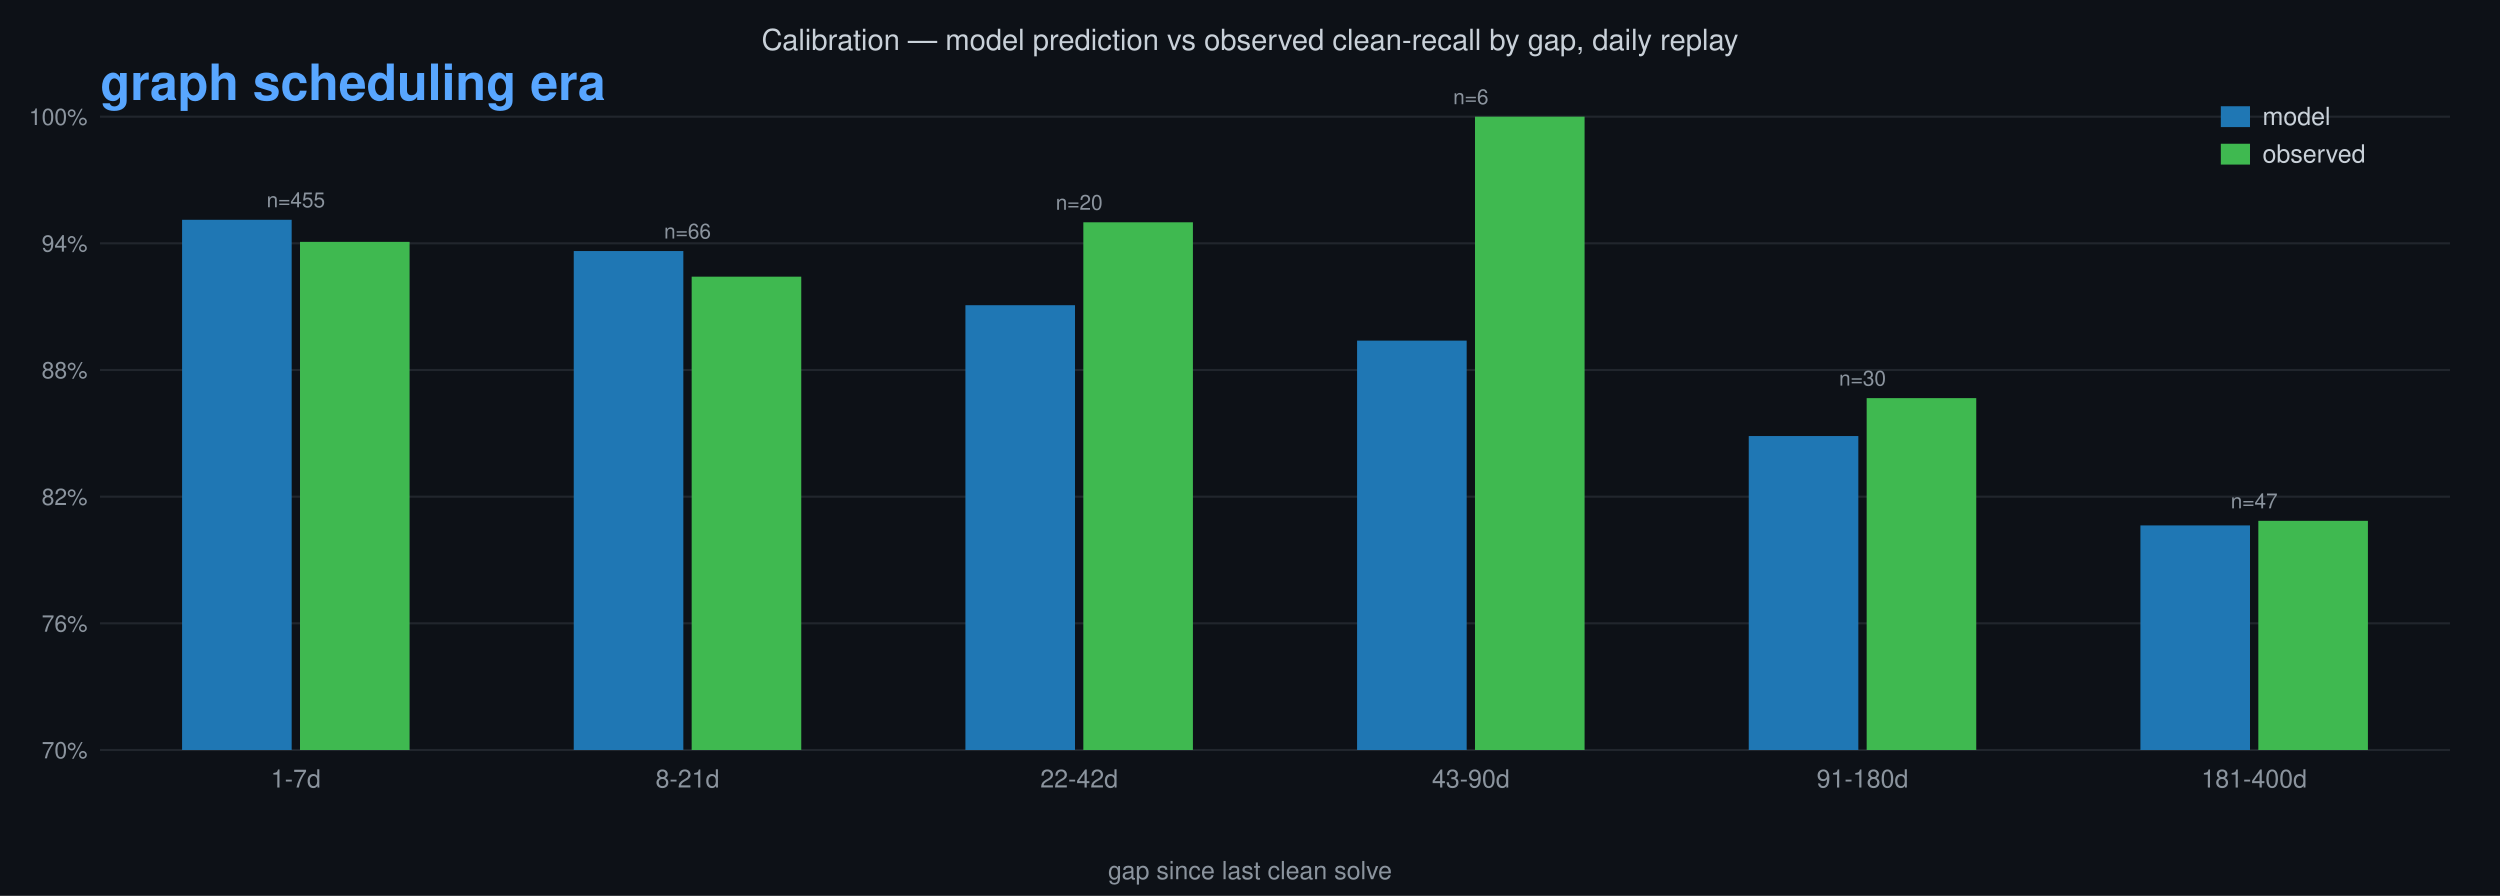
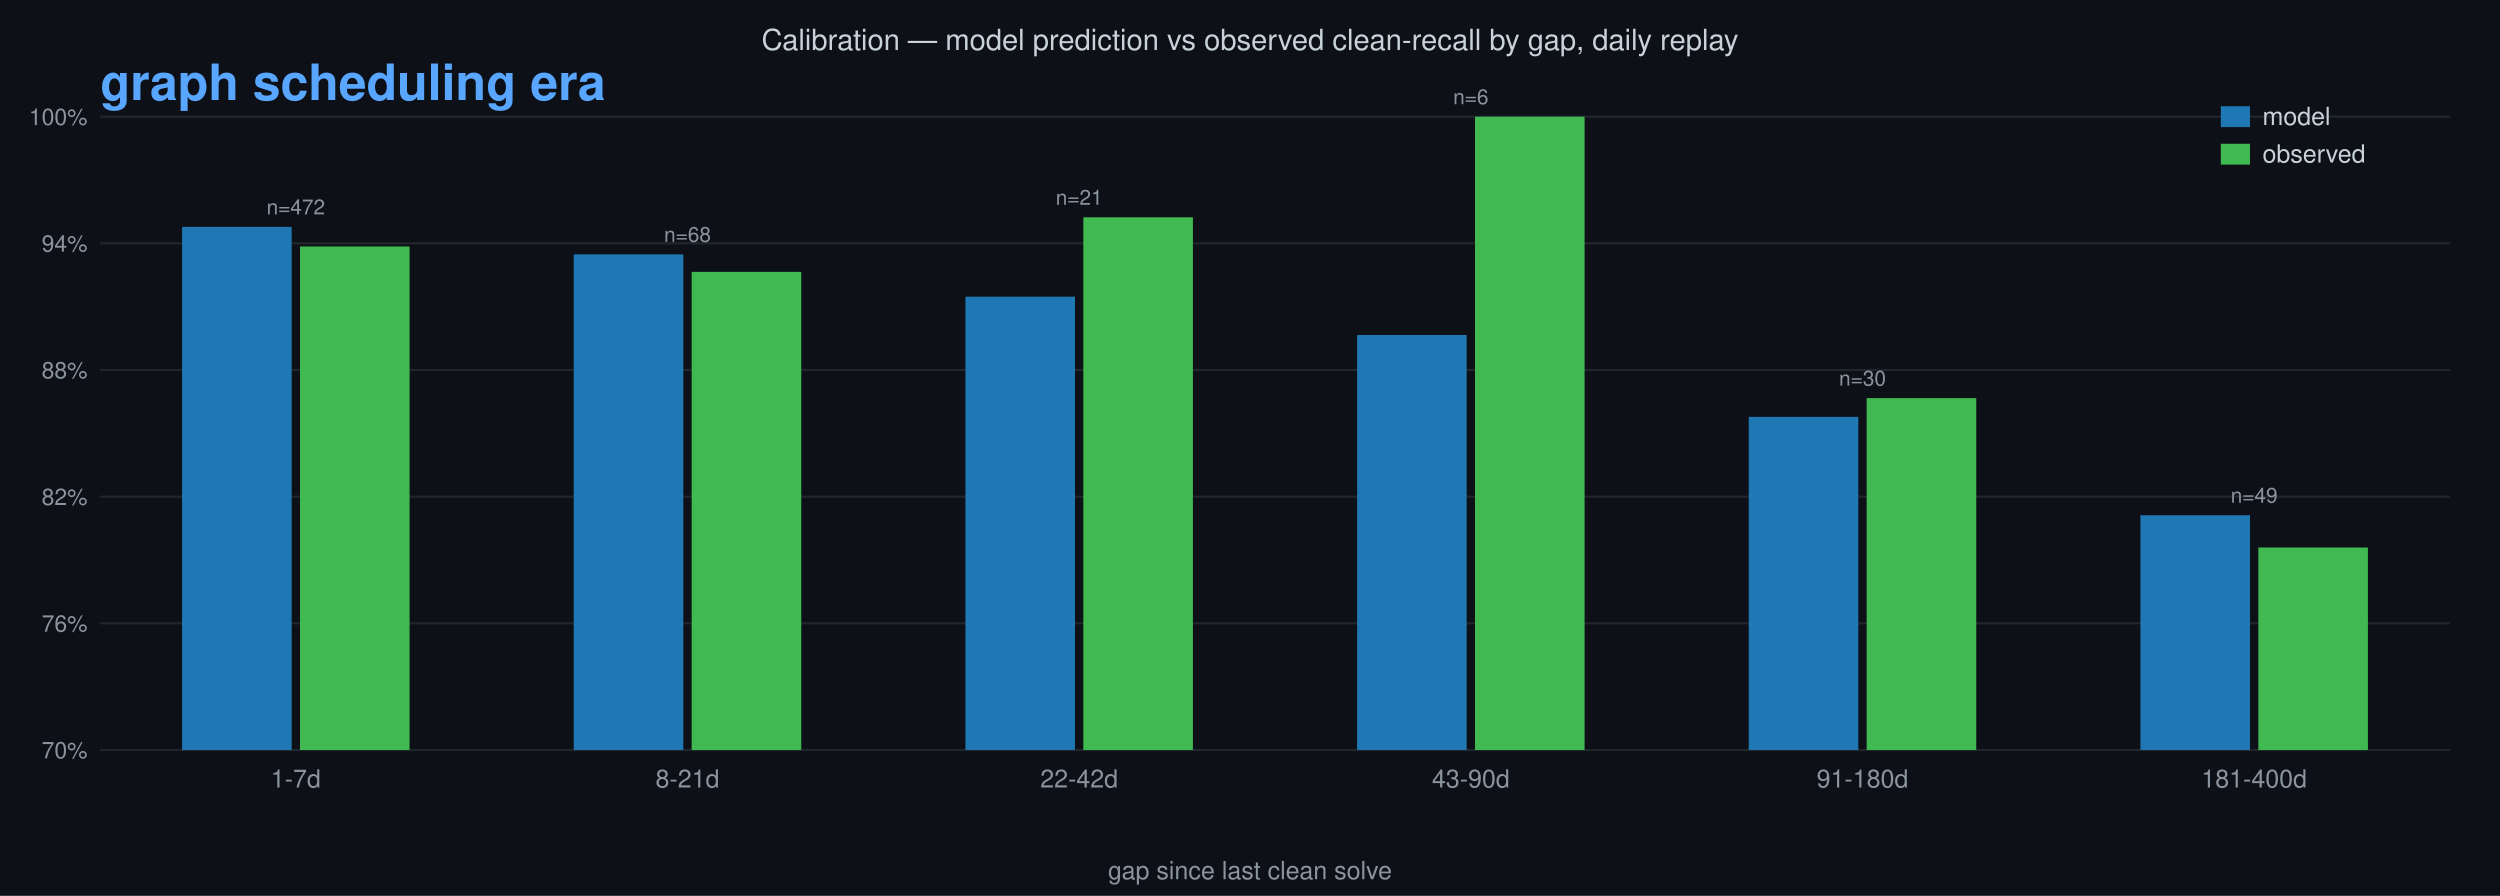
<svg xmlns="http://www.w3.org/2000/svg" viewBox="0 0 1200 430" font-family="Helvetica,sans-serif">
  <rect width="1200" height="430" fill="#0d1117" />
  <text x="600" y="24" text-anchor="middle" font-size="14" fill="#c9d1d9">Calibration — model prediction vs observed clean-recall by gap, daily replay</text>
-   <text x="48" y="48" text-anchor="start" font-size="24" font-weight="bold" fill="#8b949e" opacity="0">pre graph scheduling era<animate attributeName="opacity" calcMode="discrete" values="1;0" keyTimes="0;0.787" dur="10.0s" repeatCount="indefinite" />
+   <text x="48" y="48" text-anchor="start" font-size="24" font-weight="bold" fill="#8b949e" opacity="0">pre graph scheduling era<animate attributeName="opacity" calcMode="discrete" values="1;0" keyTimes="0;0.782" dur="10.0s" repeatCount="indefinite" />
  </text>
-   <text x="48" y="48" text-anchor="start" font-size="24" font-weight="bold" fill="#58a6ff" opacity="1">graph scheduling era<animate attributeName="opacity" calcMode="discrete" values="0;1" keyTimes="0;0.787" dur="10.0s" repeatCount="indefinite" />
+   <text x="48" y="48" text-anchor="start" font-size="24" font-weight="bold" fill="#58a6ff" opacity="1">graph scheduling era<animate attributeName="opacity" calcMode="discrete" values="0;1" keyTimes="0;0.782" dur="10.0s" repeatCount="indefinite" />
  </text>
  <line x1="48" y1="360.0" x2="1176" y2="360.0" stroke="#21262d" stroke-width="1" />
  <text x="42" y="364.0" text-anchor="end" font-size="11" fill="#8b949e">70%</text>
  <line x1="48" y1="299.2" x2="1176" y2="299.2" stroke="#21262d" stroke-width="1" />
  <text x="42" y="303.2" text-anchor="end" font-size="11" fill="#8b949e">76%</text>
  <line x1="48" y1="238.4" x2="1176" y2="238.4" stroke="#21262d" stroke-width="1" />
  <text x="42" y="242.4" text-anchor="end" font-size="11" fill="#8b949e">82%</text>
  <line x1="48" y1="177.6" x2="1176" y2="177.6" stroke="#21262d" stroke-width="1" />
  <text x="42" y="181.6" text-anchor="end" font-size="11" fill="#8b949e">88%</text>
  <line x1="48" y1="116.8" x2="1176" y2="116.8" stroke="#21262d" stroke-width="1" />
  <text x="42" y="120.8" text-anchor="end" font-size="11" fill="#8b949e">94%</text>
  <line x1="48" y1="56.0" x2="1176" y2="56.0" stroke="#21262d" stroke-width="1" />
  <text x="42" y="60.0" text-anchor="end" font-size="11" fill="#8b949e">100%</text>
-   <rect x="87.4" y="105.5" width="52.6" height="254.5" fill="#1f77b4">
-     <animate attributeName="y" calcMode="discrete" values="360.0;101.4;102.2;101.8;102.1;102.3;102.4;102.6;103.3;103.1;103.3;103.4;103.5;103.4;103.5;103.4;103.5;103.4;103.5;103.6;103.7;103.8;103.9;104.0;104.1;104.0;104.1;104.0;104.1;104.4;104.5;104.6;104.7;104.8;105.1;105.3;105.5" keyTimes="0;0.005;0.009;0.023;0.035;0.039;0.047;0.049;0.064;0.071;0.075;0.084;0.12;0.15;0.211;0.254;0.273;0.3;0.316;0.356;0.382;0.42;0.451;0.462;0.551;0.564;0.661;0.713;0.714;0.843;0.865;0.875;0.881;0.898;0.901;0.91;0.916" dur="10.0s" repeatCount="indefinite" />
-     <animate attributeName="height" calcMode="discrete" values="0.0;258.6;257.8;258.2;257.9;257.7;257.6;257.4;256.7;256.9;256.7;256.6;256.5;256.6;256.5;256.6;256.5;256.6;256.5;256.4;256.3;256.2;256.1;256.0;255.9;256.0;255.9;256.0;255.9;255.6;255.5;255.4;255.3;255.2;254.9;254.7;254.5" keyTimes="0;0.005;0.009;0.023;0.035;0.039;0.047;0.049;0.064;0.071;0.075;0.084;0.12;0.15;0.211;0.254;0.273;0.3;0.316;0.356;0.382;0.42;0.451;0.462;0.551;0.564;0.661;0.713;0.714;0.843;0.865;0.875;0.881;0.898;0.901;0.91;0.916" dur="10.0s" repeatCount="indefinite" />
+   <rect x="87.4" y="108.9" width="52.6" height="251.1" fill="#1f77b4">
+     <animate attributeName="y" calcMode="discrete" values="360.0;106.5;107.2;106.9;107.1;107.4;107.5;107.7;108.3;108.2;108.3;108.4;108.5;108.4;108.3;108.4;108.3;108.4;108.3;108.4;108.5;108.4;108.5;108.6;108.5;108.6;108.5;108.6;108.5;108.6;108.7;108.8;108.9" keyTimes="0;0.005;0.009;0.022;0.035;0.038;0.047;0.049;0.064;0.071;0.075;0.084;0.119;0.149;0.196;0.21;0.253;0.272;0.299;0.314;0.38;0.39;0.408;0.46;0.496;0.517;0.53;0.548;0.561;0.838;0.896;0.905;0.915" dur="10.0s" repeatCount="indefinite" />
+     <animate attributeName="height" calcMode="discrete" values="0.0;253.5;252.8;253.1;252.9;252.6;252.5;252.3;251.7;251.8;251.7;251.6;251.5;251.6;251.7;251.6;251.7;251.6;251.7;251.6;251.5;251.6;251.5;251.4;251.5;251.4;251.5;251.4;251.5;251.4;251.3;251.2;251.1" keyTimes="0;0.005;0.009;0.022;0.035;0.038;0.047;0.049;0.064;0.071;0.075;0.084;0.119;0.149;0.196;0.21;0.253;0.272;0.299;0.314;0.38;0.39;0.408;0.46;0.496;0.517;0.53;0.548;0.561;0.838;0.896;0.905;0.915" dur="10.0s" repeatCount="indefinite" />
  </rect>
-   <rect x="144.0" y="116.1" width="52.6" height="243.9" fill="#3fb950">
-     <animate attributeName="y" calcMode="discrete" values="360.0;56.0;69.7;67.8;67.0;66.4;66.0;65.0;64.1;63.7;63.2;76.4;75.9;81.3;80.0;78.8;78.1;77.6;77.0;76.0;75.2;83.4;82.2;81.1;80.4;79.5;78.7;78.4;77.9;80.5;80.1;79.7;79.3;82.1;81.3;80.7;79.9;79.7;79.2;81.5;80.9;80.5;80.3;80.1;80.0;79.9;79.7;79.6;79.5;79.4;79.3;79.2;84.1;83.7;83.5;83.3;87.8;90.0;96.5;102.9;104.6;104.5;112.9;116.8;116.1" keyTimes="0;0.005;0.12;0.15;0.165;0.18;0.197;0.211;0.254;0.273;0.289;0.316;0.325;0.339;0.356;0.368;0.382;0.392;0.402;0.41;0.42;0.43;0.441;0.451;0.462;0.474;0.488;0.499;0.51;0.52;0.533;0.542;0.551;0.564;0.574;0.593;0.609;0.619;0.627;0.633;0.644;0.653;0.661;0.709;0.714;0.733;0.77;0.797;0.802;0.809;0.818;0.825;0.833;0.843;0.85;0.856;0.865;0.875;0.881;0.89;0.895;0.898;0.901;0.91;0.916" dur="10.0s" repeatCount="indefinite" />
-     <animate attributeName="height" calcMode="discrete" values="0.0;304.0;290.3;292.2;293.0;293.6;294.0;295.0;295.9;296.3;296.8;283.6;284.1;278.7;280.0;281.2;281.9;282.4;283.0;284.0;284.8;276.6;277.8;278.9;279.6;280.5;281.3;281.6;282.1;279.5;279.9;280.3;280.7;277.9;278.7;279.3;280.1;280.3;280.8;278.5;279.1;279.5;279.7;279.9;280.0;280.1;280.3;280.4;280.5;280.6;280.7;280.8;275.9;276.3;276.5;276.7;272.2;270.0;263.5;257.1;255.4;255.5;247.1;243.2;243.9" keyTimes="0;0.005;0.12;0.15;0.165;0.18;0.197;0.211;0.254;0.273;0.289;0.316;0.325;0.339;0.356;0.368;0.382;0.392;0.402;0.41;0.42;0.43;0.441;0.451;0.462;0.474;0.488;0.499;0.51;0.52;0.533;0.542;0.551;0.564;0.574;0.593;0.609;0.619;0.627;0.633;0.644;0.653;0.661;0.709;0.714;0.733;0.77;0.797;0.802;0.809;0.818;0.825;0.833;0.843;0.85;0.856;0.865;0.875;0.881;0.89;0.895;0.898;0.901;0.91;0.916" dur="10.0s" repeatCount="indefinite" />
+   <rect x="144.0" y="118.3" width="52.6" height="241.7" fill="#3fb950">
+     <animate attributeName="y" calcMode="discrete" values="360.0;56.0;69.7;67.8;67.0;66.4;66.0;65.0;64.1;63.7;63.2;76.4;75.9;81.3;80.0;78.8;78.1;77.6;77.0;75.9;75.1;87.5;85.9;84.7;83.9;82.8;81.8;81.4;80.9;83.4;82.9;82.5;82.0;84.7;83.8;83.2;82.4;82.1;81.5;83.8;83.2;82.7;82.5;82.3;82.2;82.1;82.0;81.9;81.7;81.6;81.5;81.3;86.1;85.7;85.5;85.2;89.7;91.8;98.2;104.5;106.1;106.0;114.3;118.1;116.9;118.3" keyTimes="0;0.005;0.119;0.149;0.164;0.179;0.196;0.21;0.253;0.272;0.288;0.314;0.323;0.337;0.354;0.366;0.38;0.39;0.399;0.408;0.418;0.427;0.439;0.449;0.46;0.472;0.485;0.496;0.507;0.517;0.53;0.539;0.548;0.561;0.57;0.59;0.605;0.615;0.624;0.63;0.641;0.65;0.658;0.705;0.71;0.729;0.734;0.765;0.792;0.805;0.813;0.821;0.828;0.838;0.845;0.852;0.86;0.87;0.876;0.885;0.89;0.894;0.896;0.905;0.911;0.915" dur="10.0s" repeatCount="indefinite" />
+     <animate attributeName="height" calcMode="discrete" values="0.0;304.0;290.3;292.2;293.0;293.6;294.0;295.0;295.9;296.3;296.8;283.6;284.1;278.7;280.0;281.2;281.9;282.4;283.0;284.1;284.9;272.5;274.1;275.3;276.1;277.2;278.2;278.6;279.1;276.6;277.1;277.5;278.0;275.3;276.2;276.8;277.6;277.9;278.5;276.2;276.8;277.3;277.5;277.7;277.8;277.9;278.0;278.1;278.3;278.4;278.5;278.7;273.9;274.3;274.5;274.8;270.3;268.2;261.8;255.5;253.9;254.0;245.7;241.9;243.1;241.7" keyTimes="0;0.005;0.119;0.149;0.164;0.179;0.196;0.21;0.253;0.272;0.288;0.314;0.323;0.337;0.354;0.366;0.38;0.39;0.399;0.408;0.418;0.427;0.439;0.449;0.46;0.472;0.485;0.496;0.507;0.517;0.53;0.539;0.548;0.561;0.57;0.59;0.605;0.615;0.624;0.63;0.641;0.65;0.658;0.705;0.71;0.729;0.734;0.765;0.792;0.805;0.813;0.821;0.828;0.838;0.845;0.852;0.86;0.87;0.876;0.885;0.89;0.894;0.896;0.905;0.911;0.915" dur="10.0s" repeatCount="indefinite" />
  </rect>
  <text x="142.0" y="378" text-anchor="middle" font-size="12" fill="#8b949e">1-7d</text>
-   <text x="142.0" y="99.5" text-anchor="middle" font-size="10" fill="#8b949e" opacity="1">n=455<animate attributeName="opacity" calcMode="discrete" values="0;1" keyTimes="0;0.916" dur="10.0s" repeatCount="indefinite" />
+   <text x="142.0" y="102.9" text-anchor="middle" font-size="10" fill="#8b949e" opacity="1">n=472<animate attributeName="opacity" calcMode="discrete" values="0;1" keyTimes="0;0.915" dur="10.0s" repeatCount="indefinite" />
  </text>
-   <rect x="275.4" y="120.5" width="52.6" height="239.5" fill="#1f77b4">
-     <animate attributeName="y" calcMode="discrete" values="360.0;111.0;112.8;112.2;113.1;113.7;114.8;114.5;115.9;116.5;117.1;117.3;116.9;117.3;118.3;118.0;117.8;117.9;117.7;117.6;117.3;118.2;118.4;118.1;118.3;118.4;118.3;118.2;118.3;118.2;118.5;118.4;118.3;118.5;118.9;120.5" keyTimes="0;0.059;0.071;0.075;0.088;0.108;0.12;0.15;0.18;0.211;0.254;0.273;0.289;0.325;0.339;0.356;0.368;0.382;0.392;0.402;0.41;0.42;0.43;0.441;0.451;0.462;0.52;0.542;0.593;0.653;0.666;0.865;0.881;0.901;0.91;0.916" dur="10.0s" repeatCount="indefinite" />
-     <animate attributeName="height" calcMode="discrete" values="0.0;249.0;247.2;247.8;246.9;246.3;245.2;245.5;244.1;243.5;242.9;242.7;243.1;242.7;241.7;242.0;242.2;242.1;242.3;242.4;242.7;241.8;241.6;241.9;241.7;241.6;241.7;241.8;241.7;241.8;241.5;241.6;241.7;241.5;241.1;239.5" keyTimes="0;0.059;0.071;0.075;0.088;0.108;0.12;0.15;0.18;0.211;0.254;0.273;0.289;0.325;0.339;0.356;0.368;0.382;0.392;0.402;0.41;0.42;0.43;0.441;0.451;0.462;0.52;0.542;0.593;0.653;0.666;0.865;0.881;0.901;0.91;0.916" dur="10.0s" repeatCount="indefinite" />
+   <rect x="275.4" y="122.1" width="52.6" height="237.9" fill="#1f77b4">
+     <animate attributeName="y" calcMode="discrete" values="360.0;116.0;117.9;117.2;118.2;118.7;119.8;119.5;121.0;121.6;122.2;122.4;122.0;122.3;123.0;122.7;122.5;122.4;122.2;122.1;121.8;122.4;122.6;122.3;122.4;122.3;122.2;122.1;121.9;121.8;121.7;121.6;121.7;121.8;121.9;122.1" keyTimes="0;0.059;0.071;0.075;0.087;0.108;0.119;0.149;0.179;0.21;0.253;0.272;0.288;0.323;0.337;0.354;0.366;0.38;0.39;0.399;0.408;0.418;0.427;0.439;0.472;0.517;0.539;0.59;0.63;0.662;0.86;0.876;0.896;0.905;0.911;0.915" dur="10.0s" repeatCount="indefinite" />
+     <animate attributeName="height" calcMode="discrete" values="0.0;244.0;242.1;242.8;241.8;241.3;240.2;240.5;239.0;238.4;237.8;237.6;238.0;237.7;237.0;237.3;237.5;237.6;237.8;237.9;238.2;237.6;237.4;237.7;237.6;237.7;237.8;237.9;238.1;238.2;238.3;238.4;238.3;238.2;238.1;237.9" keyTimes="0;0.059;0.071;0.075;0.087;0.108;0.119;0.149;0.179;0.21;0.253;0.272;0.288;0.323;0.337;0.354;0.366;0.38;0.39;0.399;0.408;0.418;0.427;0.439;0.472;0.517;0.539;0.59;0.63;0.662;0.86;0.876;0.896;0.905;0.911;0.915" dur="10.0s" repeatCount="indefinite" />
  </rect>
-   <rect x="332.0" y="132.8" width="52.6" height="227.2" fill="#3fb950">
-     <animate attributeName="y" calcMode="discrete" values="360.0;56.0;106.7;100.1;95.0;93.5;92.2;90.9;89.8;87.7;82.7;82.0;80.7;103.1;122.1;120.7;119.3;118.0;113.4;111.3;110.3;108.4;107.5;106.7;104.3;118.4;132.8" keyTimes="0;0.059;0.325;0.339;0.356;0.368;0.382;0.392;0.402;0.41;0.42;0.43;0.441;0.451;0.462;0.474;0.52;0.542;0.593;0.633;0.653;0.666;0.865;0.881;0.901;0.91;0.916" dur="10.0s" repeatCount="indefinite" />
-     <animate attributeName="height" calcMode="discrete" values="0.0;304.0;253.3;259.9;265.0;266.5;267.8;269.1;270.2;272.3;277.3;278.0;279.3;256.9;237.9;239.3;240.7;242.0;246.6;248.7;249.7;251.6;252.5;253.3;255.7;241.6;227.2" keyTimes="0;0.059;0.325;0.339;0.356;0.368;0.382;0.392;0.402;0.41;0.42;0.43;0.441;0.451;0.462;0.474;0.52;0.542;0.593;0.633;0.653;0.666;0.865;0.881;0.901;0.91;0.916" dur="10.0s" repeatCount="indefinite" />
+   <rect x="332.0" y="130.5" width="52.6" height="229.5" fill="#3fb950">
+     <animate attributeName="y" calcMode="discrete" values="360.0;56.0;106.7;100.1;95.0;93.5;92.2;90.9;89.8;87.7;82.7;82.0;80.7;103.1;122.1;120.7;119.3;118.0;113.4;111.3;110.3;108.4;107.5;106.7;104.3;102.8;117.4;130.5" keyTimes="0;0.059;0.323;0.337;0.354;0.366;0.38;0.39;0.399;0.408;0.418;0.427;0.439;0.449;0.46;0.472;0.517;0.539;0.59;0.63;0.65;0.662;0.86;0.876;0.896;0.905;0.911;0.915" dur="10.0s" repeatCount="indefinite" />
+     <animate attributeName="height" calcMode="discrete" values="0.0;304.0;253.3;259.9;265.0;266.5;267.8;269.1;270.2;272.3;277.3;278.0;279.3;256.9;237.9;239.3;240.7;242.0;246.6;248.7;249.7;251.6;252.5;253.3;255.7;257.2;242.6;229.5" keyTimes="0;0.059;0.323;0.337;0.354;0.366;0.38;0.39;0.399;0.408;0.418;0.427;0.439;0.449;0.46;0.472;0.517;0.539;0.59;0.63;0.65;0.662;0.86;0.876;0.896;0.905;0.911;0.915" dur="10.0s" repeatCount="indefinite" />
  </rect>
  <text x="330.0" y="378" text-anchor="middle" font-size="12" fill="#8b949e">8-21d</text>
-   <text x="330.0" y="114.5" text-anchor="middle" font-size="10" fill="#8b949e" opacity="1">n=66<animate attributeName="opacity" calcMode="discrete" values="0;1" keyTimes="0;0.916" dur="10.0s" repeatCount="indefinite" />
+   <text x="330.0" y="116.1" text-anchor="middle" font-size="10" fill="#8b949e" opacity="1">n=68<animate attributeName="opacity" calcMode="discrete" values="0;1" keyTimes="0;0.915" dur="10.0s" repeatCount="indefinite" />
  </text>
-   <rect x="463.4" y="146.5" width="52.6" height="213.5" fill="#1f77b4">
-     <animate attributeName="y" calcMode="discrete" values="360.0;131.1;129.1;130.4;135.2;136.6;135.5;136.3;136.0;138.3;140.4;146.5" keyTimes="0;0.339;0.382;0.51;0.564;0.574;0.669;0.729;0.733;0.787;0.802;0.843" dur="10.0s" repeatCount="indefinite" />
-     <animate attributeName="height" calcMode="discrete" values="0.0;228.9;230.9;229.6;224.8;223.4;224.5;223.7;224.0;221.7;219.6;213.5" keyTimes="0;0.339;0.382;0.51;0.564;0.574;0.669;0.729;0.733;0.787;0.802;0.843" dur="10.0s" repeatCount="indefinite" />
+   <rect x="463.4" y="142.4" width="52.6" height="217.6" fill="#1f77b4">
+     <animate attributeName="y" calcMode="discrete" values="360.0;136.3;133.5;134.7;139.0;139.4;138.4;138.1;137.9;138.3;138.9;142.4" keyTimes="0;0.337;0.38;0.507;0.561;0.57;0.666;0.725;0.729;0.782;0.797;0.838" dur="10.0s" repeatCount="indefinite" />
+     <animate attributeName="height" calcMode="discrete" values="0.0;223.7;226.5;225.3;221.0;220.6;221.6;221.9;222.1;221.7;221.1;217.6" keyTimes="0;0.337;0.38;0.507;0.561;0.57;0.666;0.725;0.729;0.782;0.797;0.838" dur="10.0s" repeatCount="indefinite" />
  </rect>
-   <rect x="520.0" y="106.7" width="52.6" height="253.3" fill="#3fb950">
-     <animate attributeName="y" calcMode="discrete" values="360.0;56.0;258.7;200.8;182.7;168.6;140.4;119.3;115.6;106.7" keyTimes="0;0.339;0.564;0.574;0.669;0.729;0.733;0.787;0.802;0.843" dur="10.0s" repeatCount="indefinite" />
-     <animate attributeName="height" calcMode="discrete" values="0.0;304.0;101.3;159.2;177.3;191.4;219.6;240.7;244.4;253.3" keyTimes="0;0.339;0.564;0.574;0.669;0.729;0.733;0.787;0.802;0.843" dur="10.0s" repeatCount="indefinite" />
+   <rect x="520.0" y="104.3" width="52.6" height="255.7" fill="#3fb950">
+     <animate attributeName="y" calcMode="discrete" values="360.0;56.0;224.9;182.7;168.6;157.3;133.9;115.6;112.3;104.3" keyTimes="0;0.337;0.561;0.57;0.666;0.725;0.729;0.782;0.797;0.838" dur="10.0s" repeatCount="indefinite" />
+     <animate attributeName="height" calcMode="discrete" values="0.0;304.0;135.1;177.3;191.4;202.7;226.1;244.4;247.7;255.7" keyTimes="0;0.337;0.561;0.57;0.666;0.725;0.729;0.782;0.797;0.838" dur="10.0s" repeatCount="indefinite" />
  </rect>
  <text x="518.0" y="378" text-anchor="middle" font-size="12" fill="#8b949e">22-42d</text>
-   <text x="518.0" y="100.7" text-anchor="middle" font-size="10" fill="#8b949e" opacity="1">n=20<animate attributeName="opacity" calcMode="discrete" values="0;1" keyTimes="0;0.916" dur="10.0s" repeatCount="indefinite" />
+   <text x="518.0" y="98.3" text-anchor="middle" font-size="10" fill="#8b949e" opacity="1">n=21<animate attributeName="opacity" calcMode="discrete" values="0;1" keyTimes="0;0.915" dur="10.0s" repeatCount="indefinite" />
  </text>
-   <rect x="651.4" y="163.5" width="52.6" height="196.5" fill="#1f77b4">
-     <animate attributeName="y" calcMode="discrete" values="360.0;146.2;146.6;152.5;163.5" keyTimes="0;0.564;0.574;0.653;0.761" dur="10.0s" repeatCount="indefinite" />
-     <animate attributeName="height" calcMode="discrete" values="0.0;213.8;213.4;207.5;196.5" keyTimes="0;0.564;0.574;0.653;0.761" dur="10.0s" repeatCount="indefinite" />
+   <rect x="651.4" y="160.8" width="52.6" height="199.2" fill="#1f77b4">
+     <animate attributeName="y" calcMode="discrete" values="360.0;151.4;151.7;153.5;160.8" keyTimes="0;0.561;0.57;0.65;0.757" dur="10.0s" repeatCount="indefinite" />
+     <animate attributeName="height" calcMode="discrete" values="0.0;208.6;208.3;206.5;199.2" keyTimes="0;0.561;0.57;0.65;0.757" dur="10.0s" repeatCount="indefinite" />
  </rect>
  <rect x="708.0" y="56.0" width="52.6" height="304.0" fill="#3fb950">
-     <animate attributeName="y" calcMode="discrete" values="360.0;56.0" keyTimes="0;0.564" dur="10.0s" repeatCount="indefinite" />
-     <animate attributeName="height" calcMode="discrete" values="0.0;304.0" keyTimes="0;0.564" dur="10.0s" repeatCount="indefinite" />
+     <animate attributeName="y" calcMode="discrete" values="360.0;56.0" keyTimes="0;0.561" dur="10.0s" repeatCount="indefinite" />
+     <animate attributeName="height" calcMode="discrete" values="0.0;304.0" keyTimes="0;0.561" dur="10.0s" repeatCount="indefinite" />
  </rect>
  <text x="706.0" y="378" text-anchor="middle" font-size="12" fill="#8b949e">43-90d</text>
-   <text x="706.0" y="50.0" text-anchor="middle" font-size="10" fill="#8b949e" opacity="1">n=6<animate attributeName="opacity" calcMode="discrete" values="0;1" keyTimes="0;0.916" dur="10.0s" repeatCount="indefinite" />
+   <text x="706.0" y="50.0" text-anchor="middle" font-size="10" fill="#8b949e" opacity="1">n=6<animate attributeName="opacity" calcMode="discrete" values="0;1" keyTimes="0;0.915" dur="10.0s" repeatCount="indefinite" />
  </text>
-   <rect x="839.4" y="209.3" width="52.6" height="150.7" fill="#1f77b4">
-     <animate attributeName="y" calcMode="discrete" values="360.0;214.5;209.9;208.2;207.3;206.7;211.0;213.2;210.8;210.7;212.6;211.5;212.1;211.2;210.8;209.5;209.3" keyTimes="0;0.702;0.709;0.713;0.714;0.719;0.727;0.731;0.761;0.77;0.787;0.818;0.825;0.833;0.85;0.865;0.898" dur="10.0s" repeatCount="indefinite" />
-     <animate attributeName="height" calcMode="discrete" values="0.0;145.5;150.1;151.8;152.7;153.3;149.0;146.8;149.2;149.3;147.4;148.5;147.9;148.8;149.2;150.5;150.7" keyTimes="0;0.702;0.709;0.713;0.714;0.719;0.727;0.731;0.761;0.77;0.787;0.818;0.825;0.833;0.85;0.865;0.898" dur="10.0s" repeatCount="indefinite" />
+   <rect x="839.4" y="200.1" width="52.6" height="159.9" fill="#1f77b4">
+     <animate attributeName="y" calcMode="discrete" values="360.0;202.0;199.7;200.0;201.8;201.9;204.0;203.9;201.1;200.6;201.0;200.3;199.8;200.2;199.7;199.8;200.2;200.1" keyTimes="0;0.699;0.705;0.709;0.71;0.715;0.723;0.727;0.757;0.765;0.782;0.797;0.813;0.821;0.828;0.845;0.86;0.894" dur="10.0s" repeatCount="indefinite" />
+     <animate attributeName="height" calcMode="discrete" values="0.0;158.0;160.3;160.0;158.2;158.1;156.0;156.1;158.9;159.4;159.0;159.7;160.2;159.8;160.3;160.2;159.8;159.9" keyTimes="0;0.699;0.705;0.709;0.71;0.715;0.723;0.727;0.757;0.765;0.782;0.797;0.813;0.821;0.828;0.845;0.86;0.894" dur="10.0s" repeatCount="indefinite" />
  </rect>
  <rect x="896.0" y="191.1" width="52.6" height="168.9" fill="#3fb950">
-     <animate attributeName="y" calcMode="discrete" values="360.0;56.0;133.9;123.6;168.6;162.7;157.3;152.5;148.1;144.1;177.6;172.9;195.8;191.1" keyTimes="0;0.702;0.727;0.731;0.761;0.77;0.787;0.802;0.818;0.825;0.833;0.85;0.865;0.898" dur="10.0s" repeatCount="indefinite" />
-     <animate attributeName="height" calcMode="discrete" values="0.0;304.0;226.1;236.4;191.4;197.3;202.7;207.5;211.9;215.9;182.4;187.1;164.2;168.9" keyTimes="0;0.702;0.727;0.731;0.761;0.77;0.787;0.802;0.818;0.825;0.833;0.85;0.865;0.898" dur="10.0s" repeatCount="indefinite" />
+     <animate attributeName="y" calcMode="discrete" values="360.0;56.0;133.9;123.6;168.6;162.7;157.3;152.5;148.1;144.1;177.6;172.9;195.8;191.1" keyTimes="0;0.699;0.723;0.727;0.757;0.765;0.782;0.797;0.813;0.821;0.828;0.845;0.86;0.894" dur="10.0s" repeatCount="indefinite" />
+     <animate attributeName="height" calcMode="discrete" values="0.0;304.0;226.1;236.4;191.4;197.3;202.7;207.5;211.9;215.9;182.4;187.1;164.2;168.9" keyTimes="0;0.699;0.723;0.727;0.757;0.765;0.782;0.797;0.813;0.821;0.828;0.845;0.86;0.894" dur="10.0s" repeatCount="indefinite" />
  </rect>
  <text x="894.0" y="378" text-anchor="middle" font-size="12" fill="#8b949e">91-180d</text>
-   <text x="894.0" y="185.1" text-anchor="middle" font-size="10" fill="#8b949e" opacity="1">n=30<animate attributeName="opacity" calcMode="discrete" values="0;1" keyTimes="0;0.916" dur="10.0s" repeatCount="indefinite" />
+   <text x="894.0" y="185.1" text-anchor="middle" font-size="10" fill="#8b949e" opacity="1">n=30<animate attributeName="opacity" calcMode="discrete" values="0;1" keyTimes="0;0.915" dur="10.0s" repeatCount="indefinite" />
  </text>
-   <rect x="1027.4" y="252.2" width="52.6" height="107.8" fill="#1f77b4">
-     <animate attributeName="y" calcMode="discrete" values="360.0;216.0;219.1;222.1;237.7;246.1;243.9;247.0;247.8;247.9;247.4;246.7;248.7;250.0;252.2" keyTimes="0;0.729;0.731;0.761;0.77;0.787;0.797;0.802;0.809;0.818;0.825;0.833;0.843;0.85;0.856" dur="10.0s" repeatCount="indefinite" />
-     <animate attributeName="height" calcMode="discrete" values="0.0;144.0;140.9;137.9;122.3;113.9;116.1;113.0;112.2;112.1;112.6;113.3;111.3;110.0;107.8" keyTimes="0;0.729;0.731;0.761;0.77;0.787;0.797;0.802;0.809;0.818;0.825;0.833;0.843;0.85;0.856" dur="10.0s" repeatCount="indefinite" />
+   <rect x="1027.4" y="247.3" width="52.6" height="112.7" fill="#1f77b4">
+     <animate attributeName="y" calcMode="discrete" values="360.0;221.9;225.1;227.0;237.4;239.8;239.5;242.2;243.9;244.5;244.9;244.8;246.4;246.7;247.2;247.3" keyTimes="0;0.725;0.727;0.757;0.765;0.782;0.792;0.797;0.805;0.813;0.821;0.828;0.838;0.845;0.852;0.905" dur="10.0s" repeatCount="indefinite" />
+     <animate attributeName="height" calcMode="discrete" values="0.0;138.1;134.9;133.0;122.6;120.2;120.5;117.8;116.1;115.5;115.1;115.2;113.6;113.3;112.8;112.7" keyTimes="0;0.725;0.727;0.757;0.765;0.782;0.792;0.797;0.805;0.813;0.821;0.828;0.838;0.845;0.852;0.905" dur="10.0s" repeatCount="indefinite" />
  </rect>
-   <rect x="1084.0" y="250.0" width="52.6" height="110.0" fill="#3fb950">
-     <animate attributeName="y" calcMode="discrete" values="360.0;56.0;258.7;289.8;234.8;258.7;224.9;200.8;219.4;234.8;253.7;263.3;250.0" keyTimes="0;0.729;0.77;0.787;0.797;0.802;0.809;0.818;0.825;0.833;0.843;0.85;0.856" dur="10.0s" repeatCount="indefinite" />
-     <animate attributeName="height" calcMode="discrete" values="0.0;304.0;101.3;70.2;125.2;101.3;135.1;159.2;140.6;125.2;106.3;96.7;110.0" keyTimes="0;0.729;0.77;0.787;0.797;0.802;0.809;0.818;0.825;0.833;0.843;0.85;0.856" dur="10.0s" repeatCount="indefinite" />
+   <rect x="1084.0" y="262.8" width="52.6" height="97.2" fill="#3fb950">
+     <animate attributeName="y" calcMode="discrete" values="360.0;56.0;258.7;273.1;224.9;249.0;218.1;195.8;214.3;229.7;249.0;258.7;246.0;262.8" keyTimes="0;0.725;0.765;0.782;0.792;0.797;0.805;0.813;0.821;0.828;0.838;0.845;0.852;0.905" dur="10.0s" repeatCount="indefinite" />
+     <animate attributeName="height" calcMode="discrete" values="0.0;304.0;101.3;86.9;135.1;111.0;141.9;164.2;145.7;130.3;111.0;101.3;114.0;97.2" keyTimes="0;0.725;0.765;0.782;0.792;0.797;0.805;0.813;0.821;0.828;0.838;0.845;0.852;0.905" dur="10.0s" repeatCount="indefinite" />
  </rect>
  <text x="1082.0" y="378" text-anchor="middle" font-size="12" fill="#8b949e">181-400d</text>
-   <text x="1082.0" y="244.0" text-anchor="middle" font-size="10" fill="#8b949e" opacity="1">n=47<animate attributeName="opacity" calcMode="discrete" values="0;1" keyTimes="0;0.916" dur="10.0s" repeatCount="indefinite" />
+   <text x="1082.0" y="241.3" text-anchor="middle" font-size="10" fill="#8b949e" opacity="1">n=49<animate attributeName="opacity" calcMode="discrete" values="0;1" keyTimes="0;0.915" dur="10.0s" repeatCount="indefinite" />
  </text>
  <rect x="1066" y="51" width="14" height="10" fill="#1f77b4" />
  <text x="1086" y="60" font-size="12" fill="#c9d1d9">model</text>
  <rect x="1066" y="69" width="14" height="10" fill="#3fb950" />
  <text x="1086" y="78" font-size="12" fill="#c9d1d9">observed</text>
  <text x="600" y="422" text-anchor="middle" font-size="12" fill="#8b949e">gap since last clean solve</text>
  <text x="1176" y="24" fill="#c9d1d9" font-size="14" text-anchor="end" opacity="0">sep '25<animate attributeName="opacity" calcMode="discrete" values="1;0" keyTimes="0;0.119" dur="10.0s" repeatCount="indefinite" />
  </text>
-   <text x="1176" y="24" fill="#c9d1d9" font-size="14" text-anchor="end" opacity="0">oct '25<animate attributeName="opacity" calcMode="discrete" values="0;1;0" keyTimes="0;0.119;0.533" dur="10.0s" repeatCount="indefinite" />
+   <text x="1176" y="24" fill="#c9d1d9" font-size="14" text-anchor="end" opacity="0">oct '25<animate attributeName="opacity" calcMode="discrete" values="0;1;0" keyTimes="0;0.119;0.53" dur="10.0s" repeatCount="indefinite" />
  </text>
-   <text x="1176" y="24" fill="#c9d1d9" font-size="14" text-anchor="end" opacity="0">nov '25<animate attributeName="opacity" calcMode="discrete" values="0;1;0" keyTimes="0;0.533;0.668" dur="10.0s" repeatCount="indefinite" />
+   <text x="1176" y="24" fill="#c9d1d9" font-size="14" text-anchor="end" opacity="0">nov '25<animate attributeName="opacity" calcMode="discrete" values="0;1;0" keyTimes="0;0.53;0.665" dur="10.0s" repeatCount="indefinite" />
  </text>
-   <text x="1176" y="24" fill="#c9d1d9" font-size="14" text-anchor="end" opacity="0">dec '25<animate attributeName="opacity" calcMode="discrete" values="0;1;0" keyTimes="0;0.668;0.679" dur="10.0s" repeatCount="indefinite" />
+   <text x="1176" y="24" fill="#c9d1d9" font-size="14" text-anchor="end" opacity="0">dec '25<animate attributeName="opacity" calcMode="discrete" values="0;1;0" keyTimes="0;0.665;0.675" dur="10.0s" repeatCount="indefinite" />
  </text>
-   <text x="1176" y="24" fill="#c9d1d9" font-size="14" text-anchor="end" opacity="0">jan '26<animate attributeName="opacity" calcMode="discrete" values="0;1;0" keyTimes="0;0.679;0.688" dur="10.0s" repeatCount="indefinite" />
+   <text x="1176" y="24" fill="#c9d1d9" font-size="14" text-anchor="end" opacity="0">jan '26<animate attributeName="opacity" calcMode="discrete" values="0;1;0" keyTimes="0;0.675;0.684" dur="10.0s" repeatCount="indefinite" />
  </text>
-   <text x="1176" y="24" fill="#c9d1d9" font-size="14" text-anchor="end" opacity="0">feb '26<animate attributeName="opacity" calcMode="discrete" values="0;1;0" keyTimes="0;0.688;0.696" dur="10.0s" repeatCount="indefinite" />
+   <text x="1176" y="24" fill="#c9d1d9" font-size="14" text-anchor="end" opacity="0">feb '26<animate attributeName="opacity" calcMode="discrete" values="0;1;0" keyTimes="0;0.684;0.693" dur="10.0s" repeatCount="indefinite" />
  </text>
-   <text x="1176" y="24" fill="#c9d1d9" font-size="14" text-anchor="end" opacity="0">mar '26<animate attributeName="opacity" calcMode="discrete" values="0;1;0" keyTimes="0;0.696;0.722" dur="10.0s" repeatCount="indefinite" />
+   <text x="1176" y="24" fill="#c9d1d9" font-size="14" text-anchor="end" opacity="0">mar '26<animate attributeName="opacity" calcMode="discrete" values="0;1;0" keyTimes="0;0.693;0.718" dur="10.0s" repeatCount="indefinite" />
  </text>
-   <text x="1176" y="24" fill="#c9d1d9" font-size="14" text-anchor="end" opacity="0">apr '26<animate attributeName="opacity" calcMode="discrete" values="0;1;0" keyTimes="0;0.722;0.742" dur="10.0s" repeatCount="indefinite" />
+   <text x="1176" y="24" fill="#c9d1d9" font-size="14" text-anchor="end" opacity="0">apr '26<animate attributeName="opacity" calcMode="discrete" values="0;1;0" keyTimes="0;0.718;0.738" dur="10.0s" repeatCount="indefinite" />
  </text>
-   <text x="1176" y="24" fill="#c9d1d9" font-size="14" text-anchor="end" opacity="0">may '26<animate attributeName="opacity" calcMode="discrete" values="0;1;0" keyTimes="0;0.742;0.751" dur="10.0s" repeatCount="indefinite" />
+   <text x="1176" y="24" fill="#c9d1d9" font-size="14" text-anchor="end" opacity="0">may '26<animate attributeName="opacity" calcMode="discrete" values="0;1;0" keyTimes="0;0.738;0.747" dur="10.0s" repeatCount="indefinite" />
  </text>
-   <text x="1176" y="24" fill="#c9d1d9" font-size="14" text-anchor="end" opacity="0">jun '26<animate attributeName="opacity" calcMode="discrete" values="0;1;0" keyTimes="0;0.751;0.76" dur="10.0s" repeatCount="indefinite" />
+   <text x="1176" y="24" fill="#c9d1d9" font-size="14" text-anchor="end" opacity="0">jun '26<animate attributeName="opacity" calcMode="discrete" values="0;1;0" keyTimes="0;0.747;0.756" dur="10.0s" repeatCount="indefinite" />
  </text>
-   <text x="1176" y="24" fill="#c9d1d9" font-size="14" text-anchor="end" opacity="0">jul '26<animate attributeName="opacity" calcMode="discrete" values="0;1;0" keyTimes="0;0.76;0.785" dur="10.0s" repeatCount="indefinite" />
+   <text x="1176" y="24" fill="#c9d1d9" font-size="14" text-anchor="end" opacity="0">jul '26<animate attributeName="opacity" calcMode="discrete" values="0;1;0" keyTimes="0;0.756;0.781" dur="10.0s" repeatCount="indefinite" />
  </text>
-   <text x="1176" y="24" fill="#c9d1d9" font-size="14" text-anchor="end" opacity="0">aug '26<animate attributeName="opacity" calcMode="discrete" values="0;1" keyTimes="0;0.785" dur="10.0s" repeatCount="indefinite" />
+   <text x="1176" y="24" fill="#c9d1d9" font-size="14" text-anchor="end" opacity="0">aug '26<animate attributeName="opacity" calcMode="discrete" values="0;1" keyTimes="0;0.781" dur="10.0s" repeatCount="indefinite" />
  </text>
  <rect width="1200" height="430" fill="#0d1117" opacity="0" pointer-events="none">
    <animate attributeName="opacity" calcMode="linear" values="0;0;1" keyTimes="0;0.92;1" dur="10.0s" repeatCount="indefinite" />
  </rect>
</svg>
